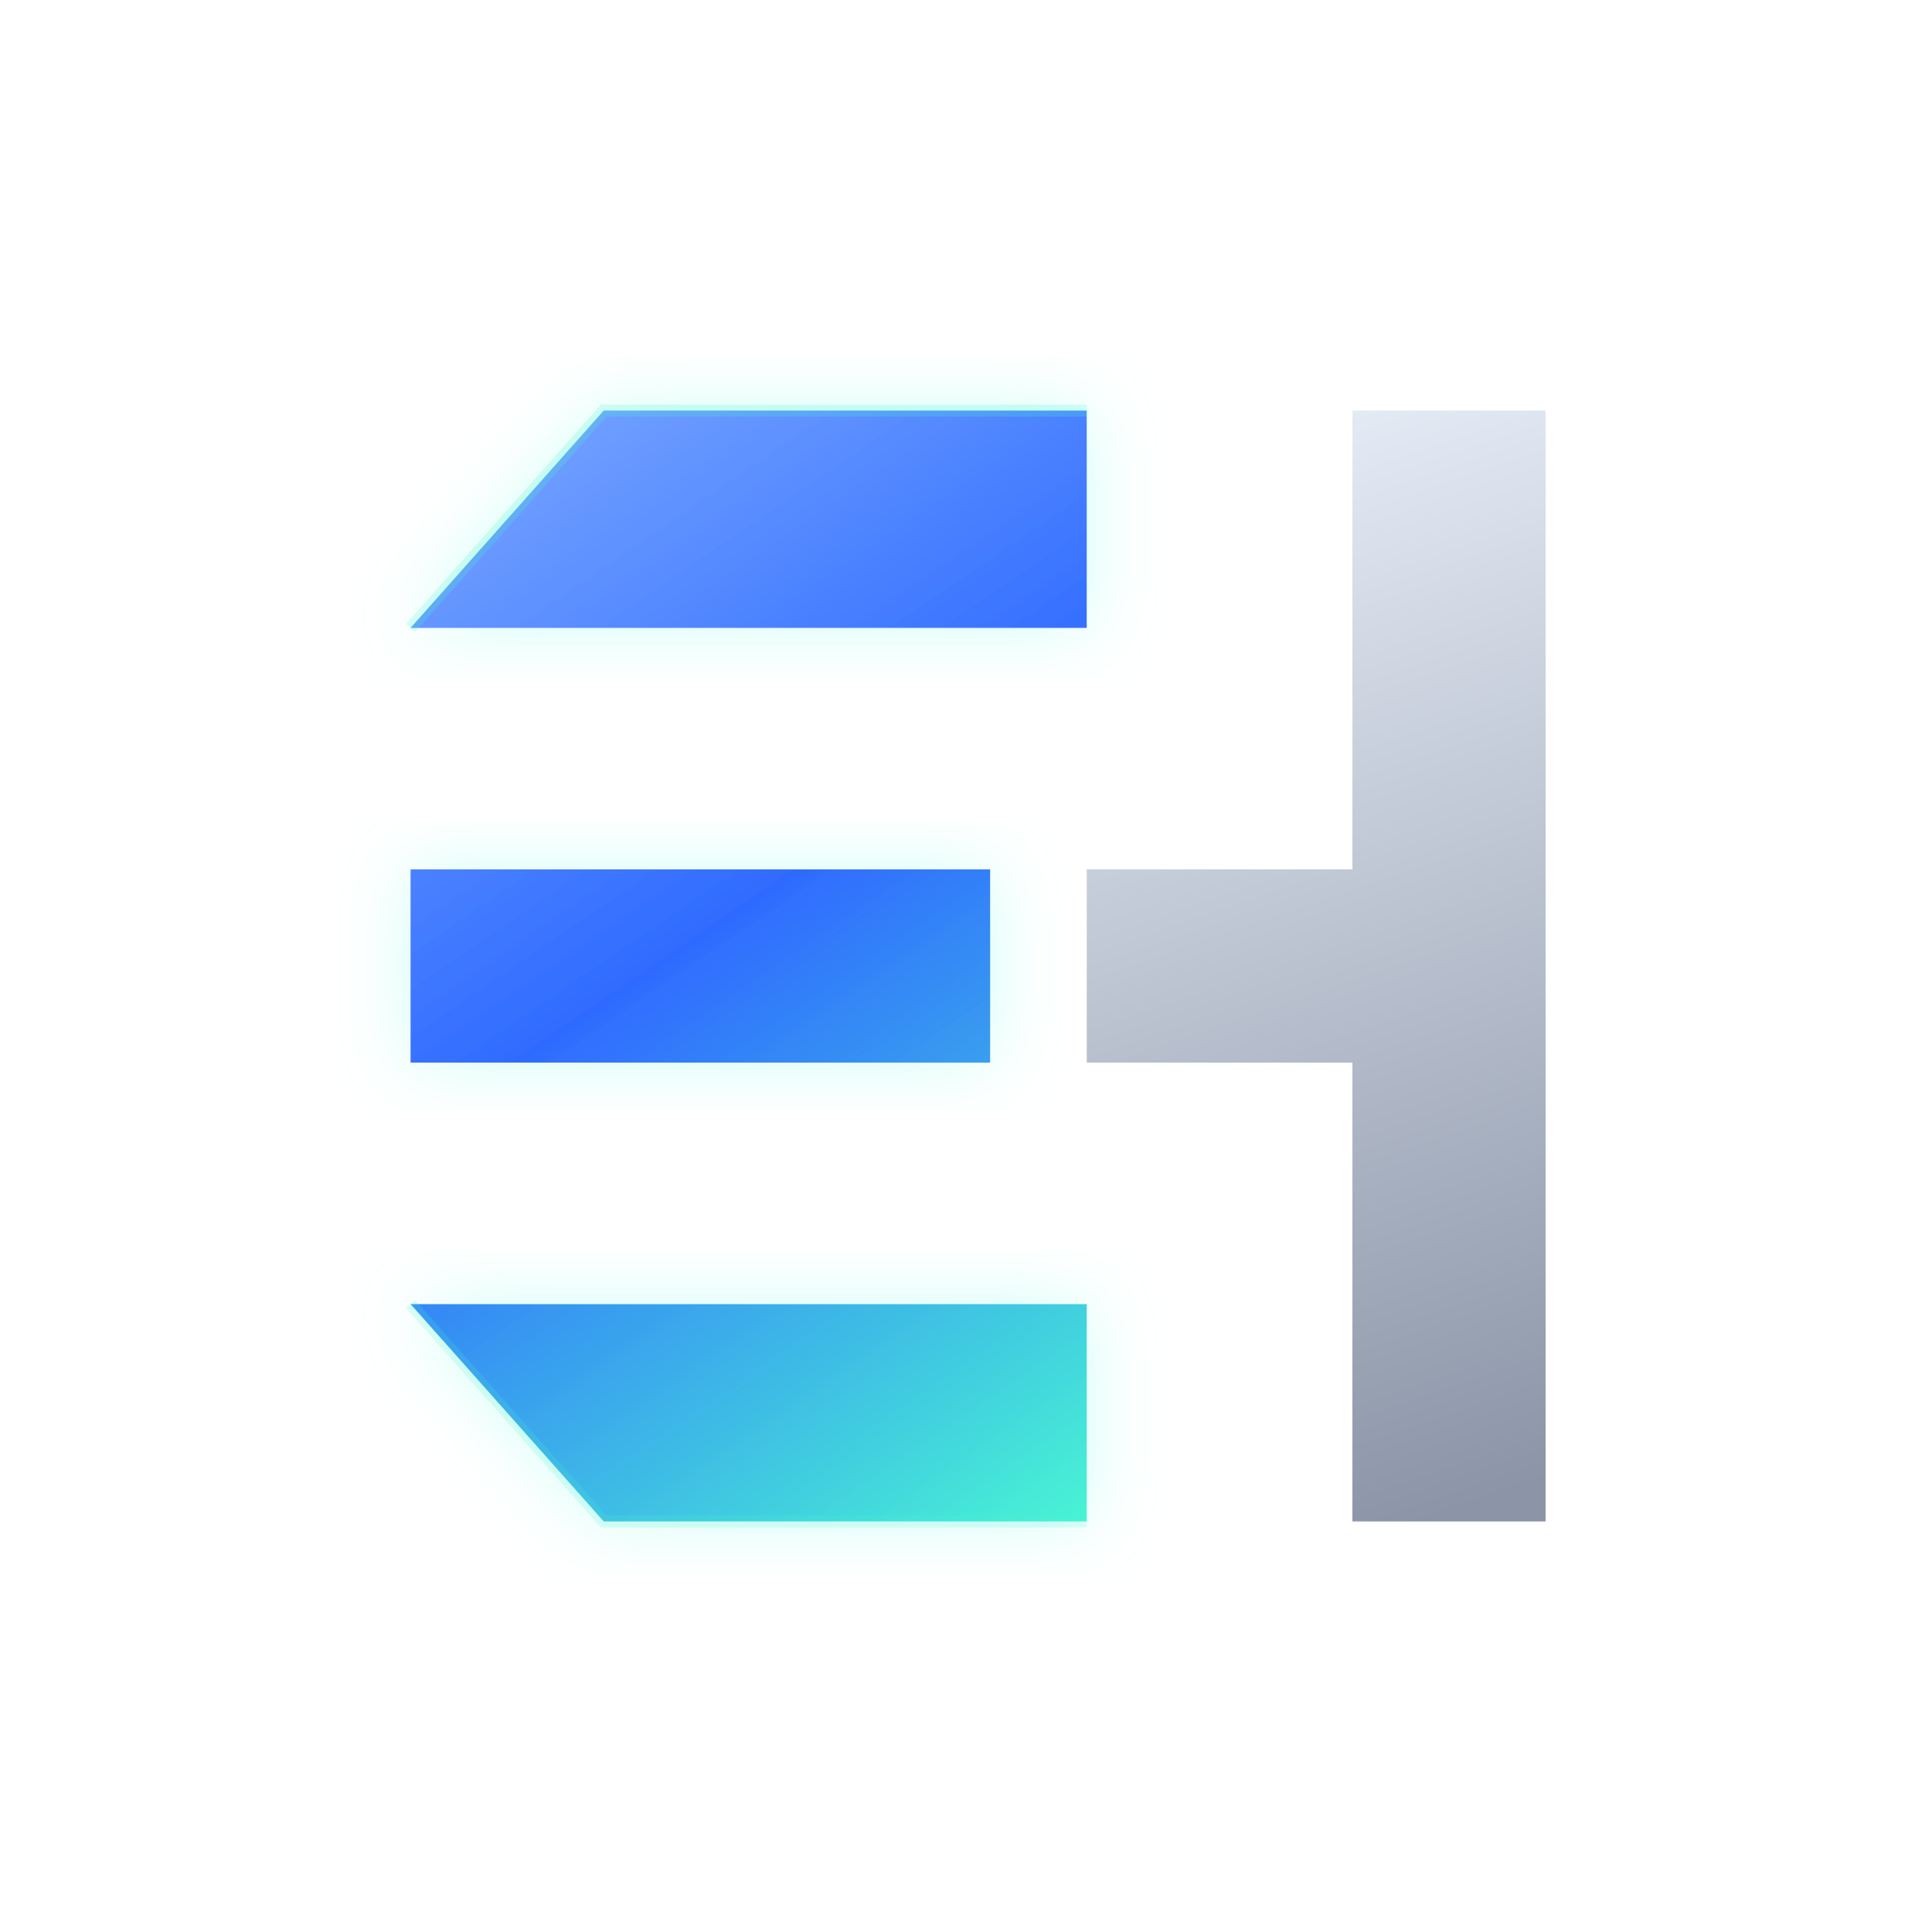
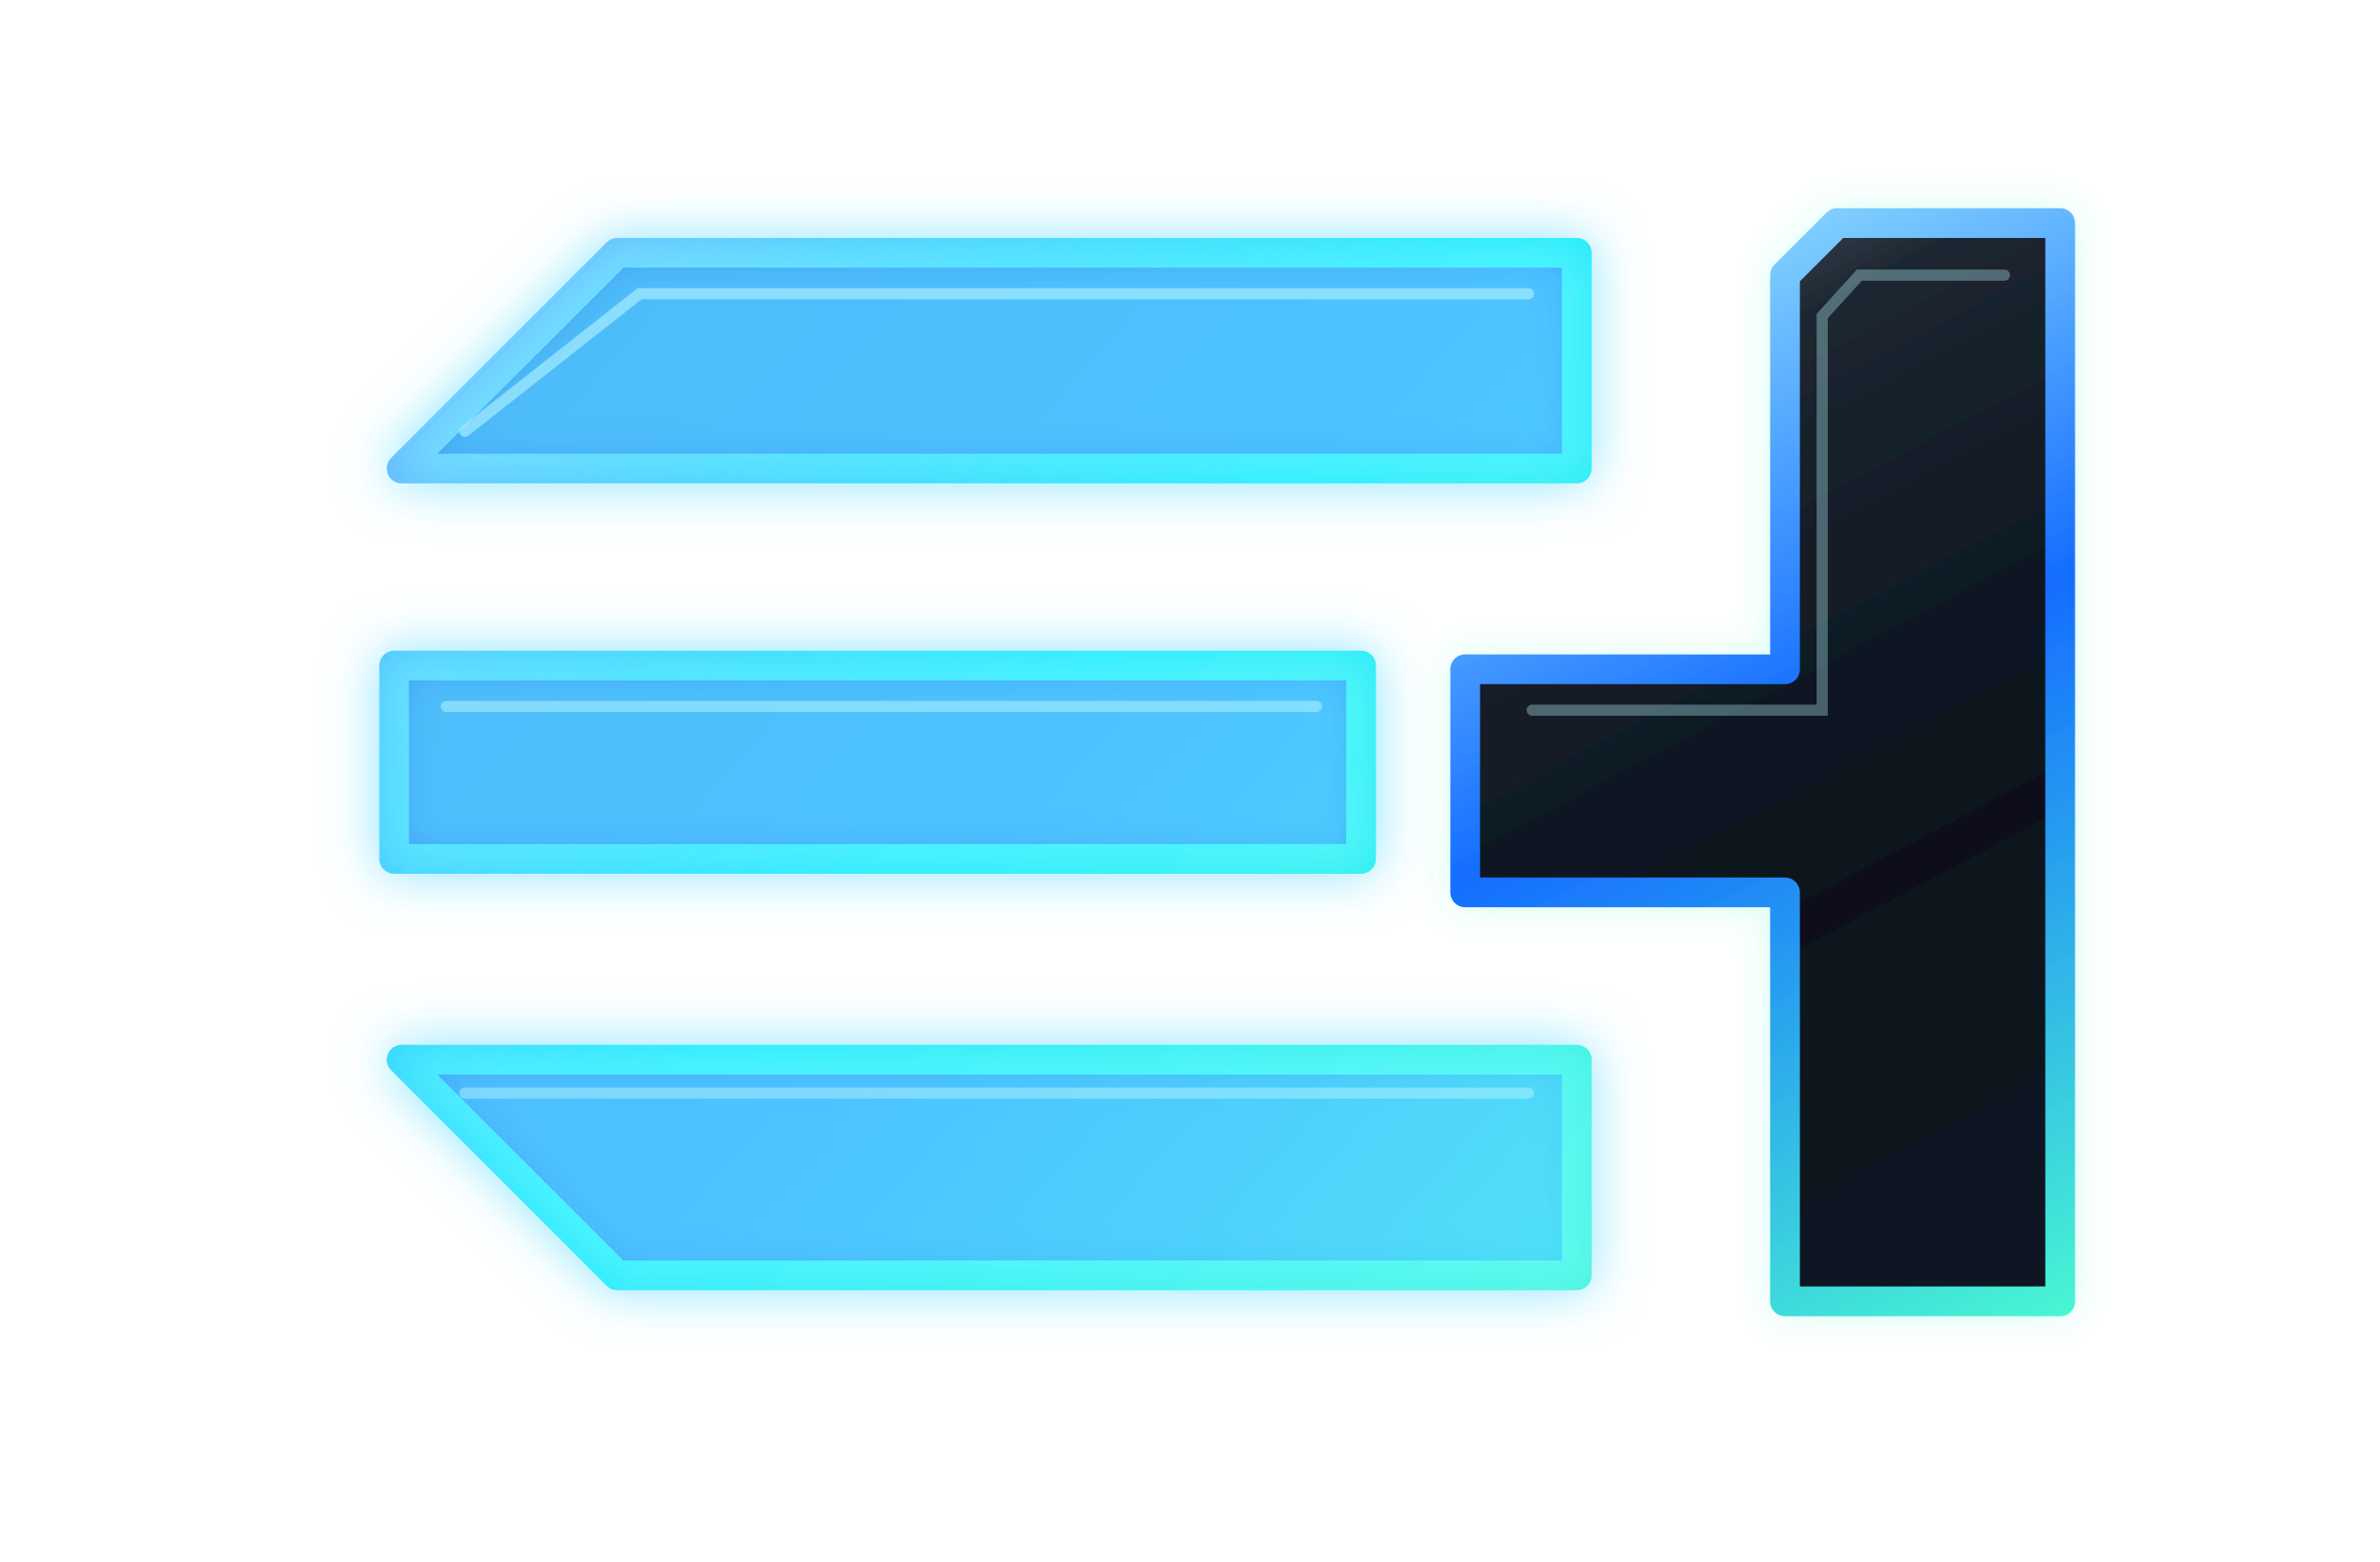
- <svg xmlns="http://www.w3.org/2000/svg" width="160" height="160" viewBox="0 0 160 160" fill="none">
+ <svg xmlns="http://www.w3.org/2000/svg" width="640" height="420" viewBox="0 0 640 420" fill="none">
  <defs>
-     <linearGradient id="enheBlue" x1="34" y1="36" x2="94" y2="124" gradientUnits="userSpaceOnUse">
+     <linearGradient id="blueFill" x1="116" y1="70" x2="420" y2="338" gradientUnits="userSpaceOnUse">
+       <stop stop-color="#082FE6" />
+       <stop offset="0.56" stop-color="#075CFF" />
+       <stop offset="1" stop-color="#18BDE8" />
+     </linearGradient>
+     <linearGradient id="blueEdge" x1="112" y1="46" x2="434" y2="352" gradientUnits="userSpaceOnUse">
      <stop stop-color="#7AA7FF" />
-       <stop offset="0.45" stop-color="#2F6BFF" />
+       <stop offset="0.5" stop-color="#0BE7FF" />
      <stop offset="1" stop-color="#48F5D3" />
    </linearGradient>
-     <linearGradient id="enheDark" x1="94" y1="36" x2="124" y2="124" gradientUnits="userSpaceOnUse">
-       <stop stop-color="#E8EEF8" />
-       <stop offset="1" stop-color="#8B95A7" />
+     <linearGradient id="metalFill" x1="398" y1="68" x2="548" y2="350" gradientUnits="userSpaceOnUse">
+       <stop stop-color="#566170" />
+       <stop offset="0.18" stop-color="#1C2630" />
+       <stop offset="0.62" stop-color="#08111B" />
+       <stop offset="1" stop-color="#111923" />
    </linearGradient>
-     <filter id="softGlow" x="-25%" y="-25%" width="150%" height="150%">
-       <feGaussianBlur stdDeviation="3" result="blur" />
-       <feColorMatrix in="blur" type="matrix" values="0 0 0 0 0.282 0 0 0 0 0.961 0 0 0 0 0.827 0 0 0 0.42 0" />
-       <feBlend in="SourceGraphic" />
+     <linearGradient id="metalEdge" x1="402" y1="64" x2="548" y2="356" gradientUnits="userSpaceOnUse">
+       <stop stop-color="#9EEBFF" />
+       <stop offset="0.46" stop-color="#156DFF" />
+       <stop offset="1" stop-color="#48F5D3" />
+     </linearGradient>
+     <filter id="glow" x="-18%" y="-26%" width="136%" height="152%">
+       <feGaussianBlur stdDeviation="7" result="blur" />
+       <feColorMatrix in="blur" type="matrix" values="0 0 0 0 0.102 0 0 0 0 0.698 0 0 0 0 1 0 0 0 0.7 0" />
+       <feBlend in="SourceGraphic" mode="screen" />
+     </filter>
+     <filter id="shadow" x="-12%" y="-14%" width="124%" height="128%">
+       <feDropShadow dx="0" dy="14" stdDeviation="13" flood-color="#020713" flood-opacity="0.5" />
+       <feDropShadow dx="0" dy="0" stdDeviation="5" flood-color="#48F5D3" flood-opacity="0.22" />
    </filter>
  </defs>
-   <path d="M34 52L50 34H90V52H34Z" fill="url(#enheBlue)" filter="url(#softGlow)" />
-   <path d="M34 72H82V88H34V72Z" fill="url(#enheBlue)" filter="url(#softGlow)" />
-   <path d="M34 108L50 126H90V108H34Z" fill="url(#enheBlue)" filter="url(#softGlow)" />
-   <path d="M90 72H112V34H128V126H112V88H90V72Z" fill="url(#enheDark)" />
-   <path d="M34 52L50 34H90" stroke="#48F5D3" stroke-opacity="0.22" />
-   <path d="M34 108L50 126H90" stroke="#48F5D3" stroke-opacity="0.18" />
+   <g filter="url(#glow)">
+     <path d="M108 126L166 68H424V126H108Z" fill="url(#blueFill)" stroke="url(#blueEdge)" stroke-width="8" stroke-linejoin="round" />
+     <path d="M106 179H366V231H106V179Z" fill="url(#blueFill)" stroke="url(#blueEdge)" stroke-width="8" stroke-linejoin="round" />
+     <path d="M108 285H424V343H166L108 285Z" fill="url(#blueFill)" stroke="url(#blueEdge)" stroke-width="8" stroke-linejoin="round" />
+   </g>
+   <g filter="url(#shadow)">
+     <path d="M394 180H480V74L494 60H554V350H480V240H394V180Z" fill="url(#metalFill)" stroke="url(#metalEdge)" stroke-width="8" stroke-linejoin="round" />
+   </g>
+   <path d="M125 116L172 79H411" stroke="#B9F7FF" stroke-width="3" stroke-linecap="round" opacity="0.58" />
+   <path d="M120 190H354" stroke="#B9F7FF" stroke-width="3" stroke-linecap="round" opacity="0.5" />
+   <path d="M125 294H411" stroke="#B9F7FF" stroke-width="3" stroke-linecap="round" opacity="0.46" />
+   <path d="M412 191H490V85L500 74H539" stroke="#B9F7FF" stroke-width="3" stroke-linecap="round" opacity="0.34" />
</svg>
